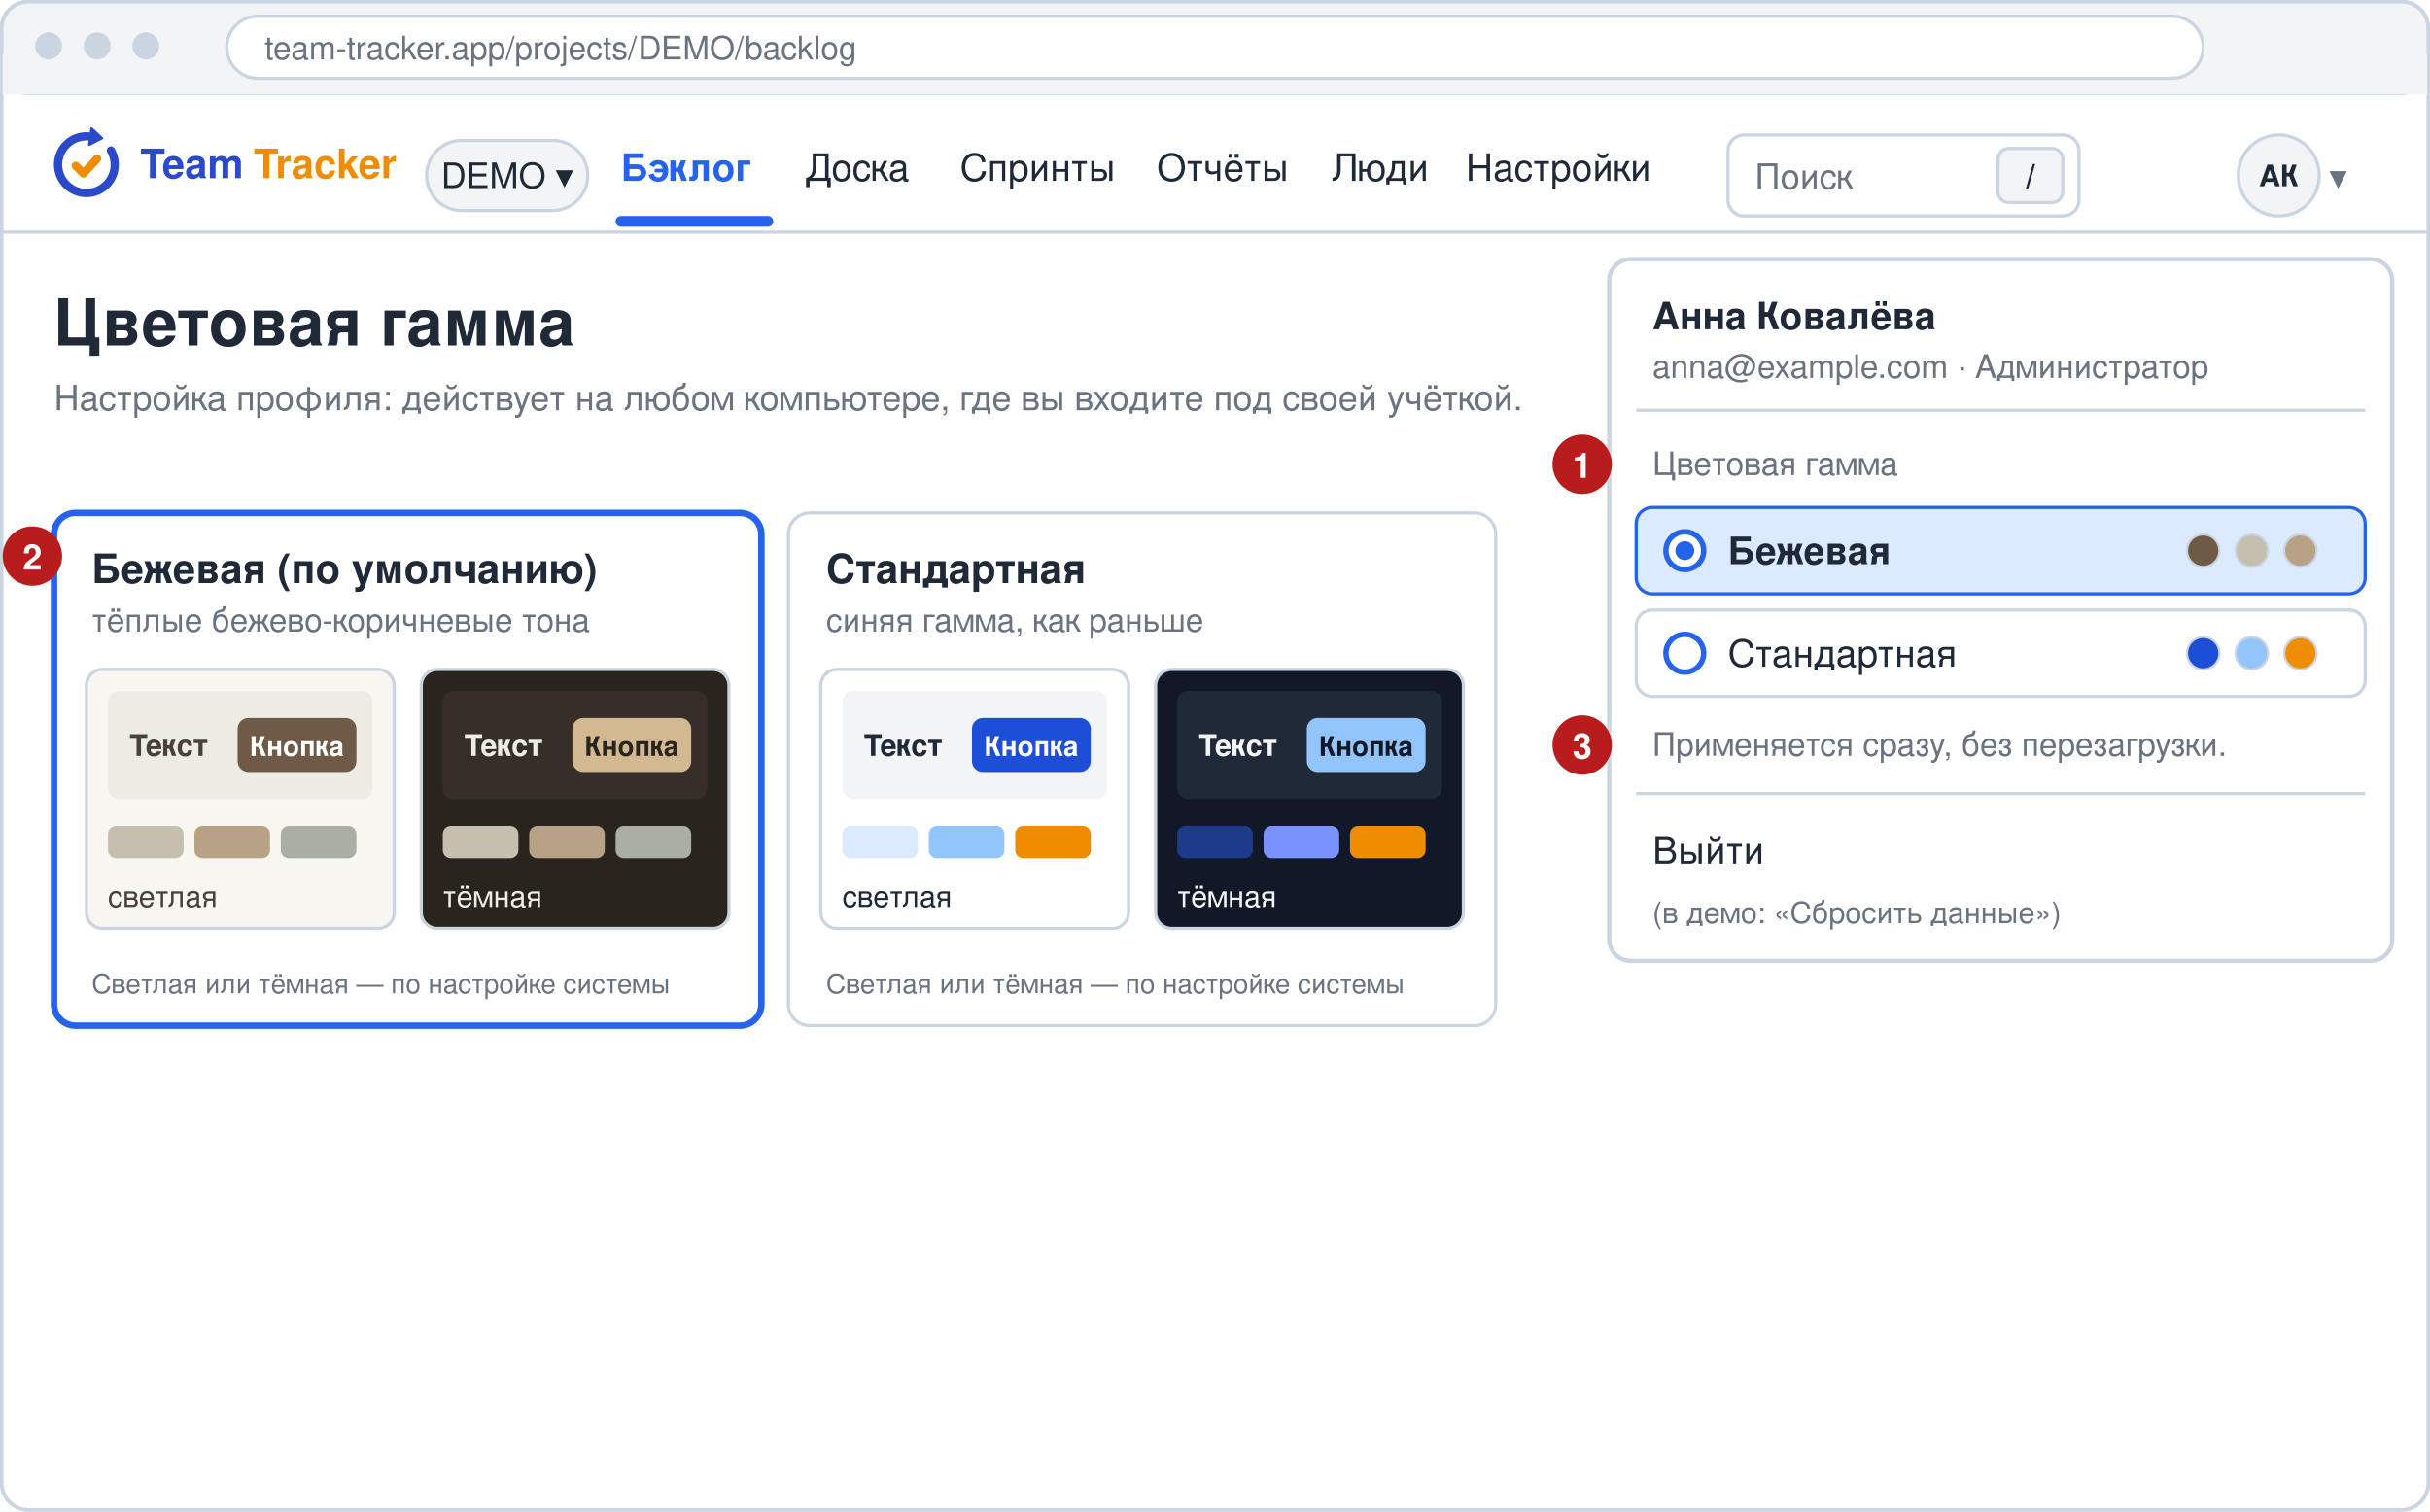
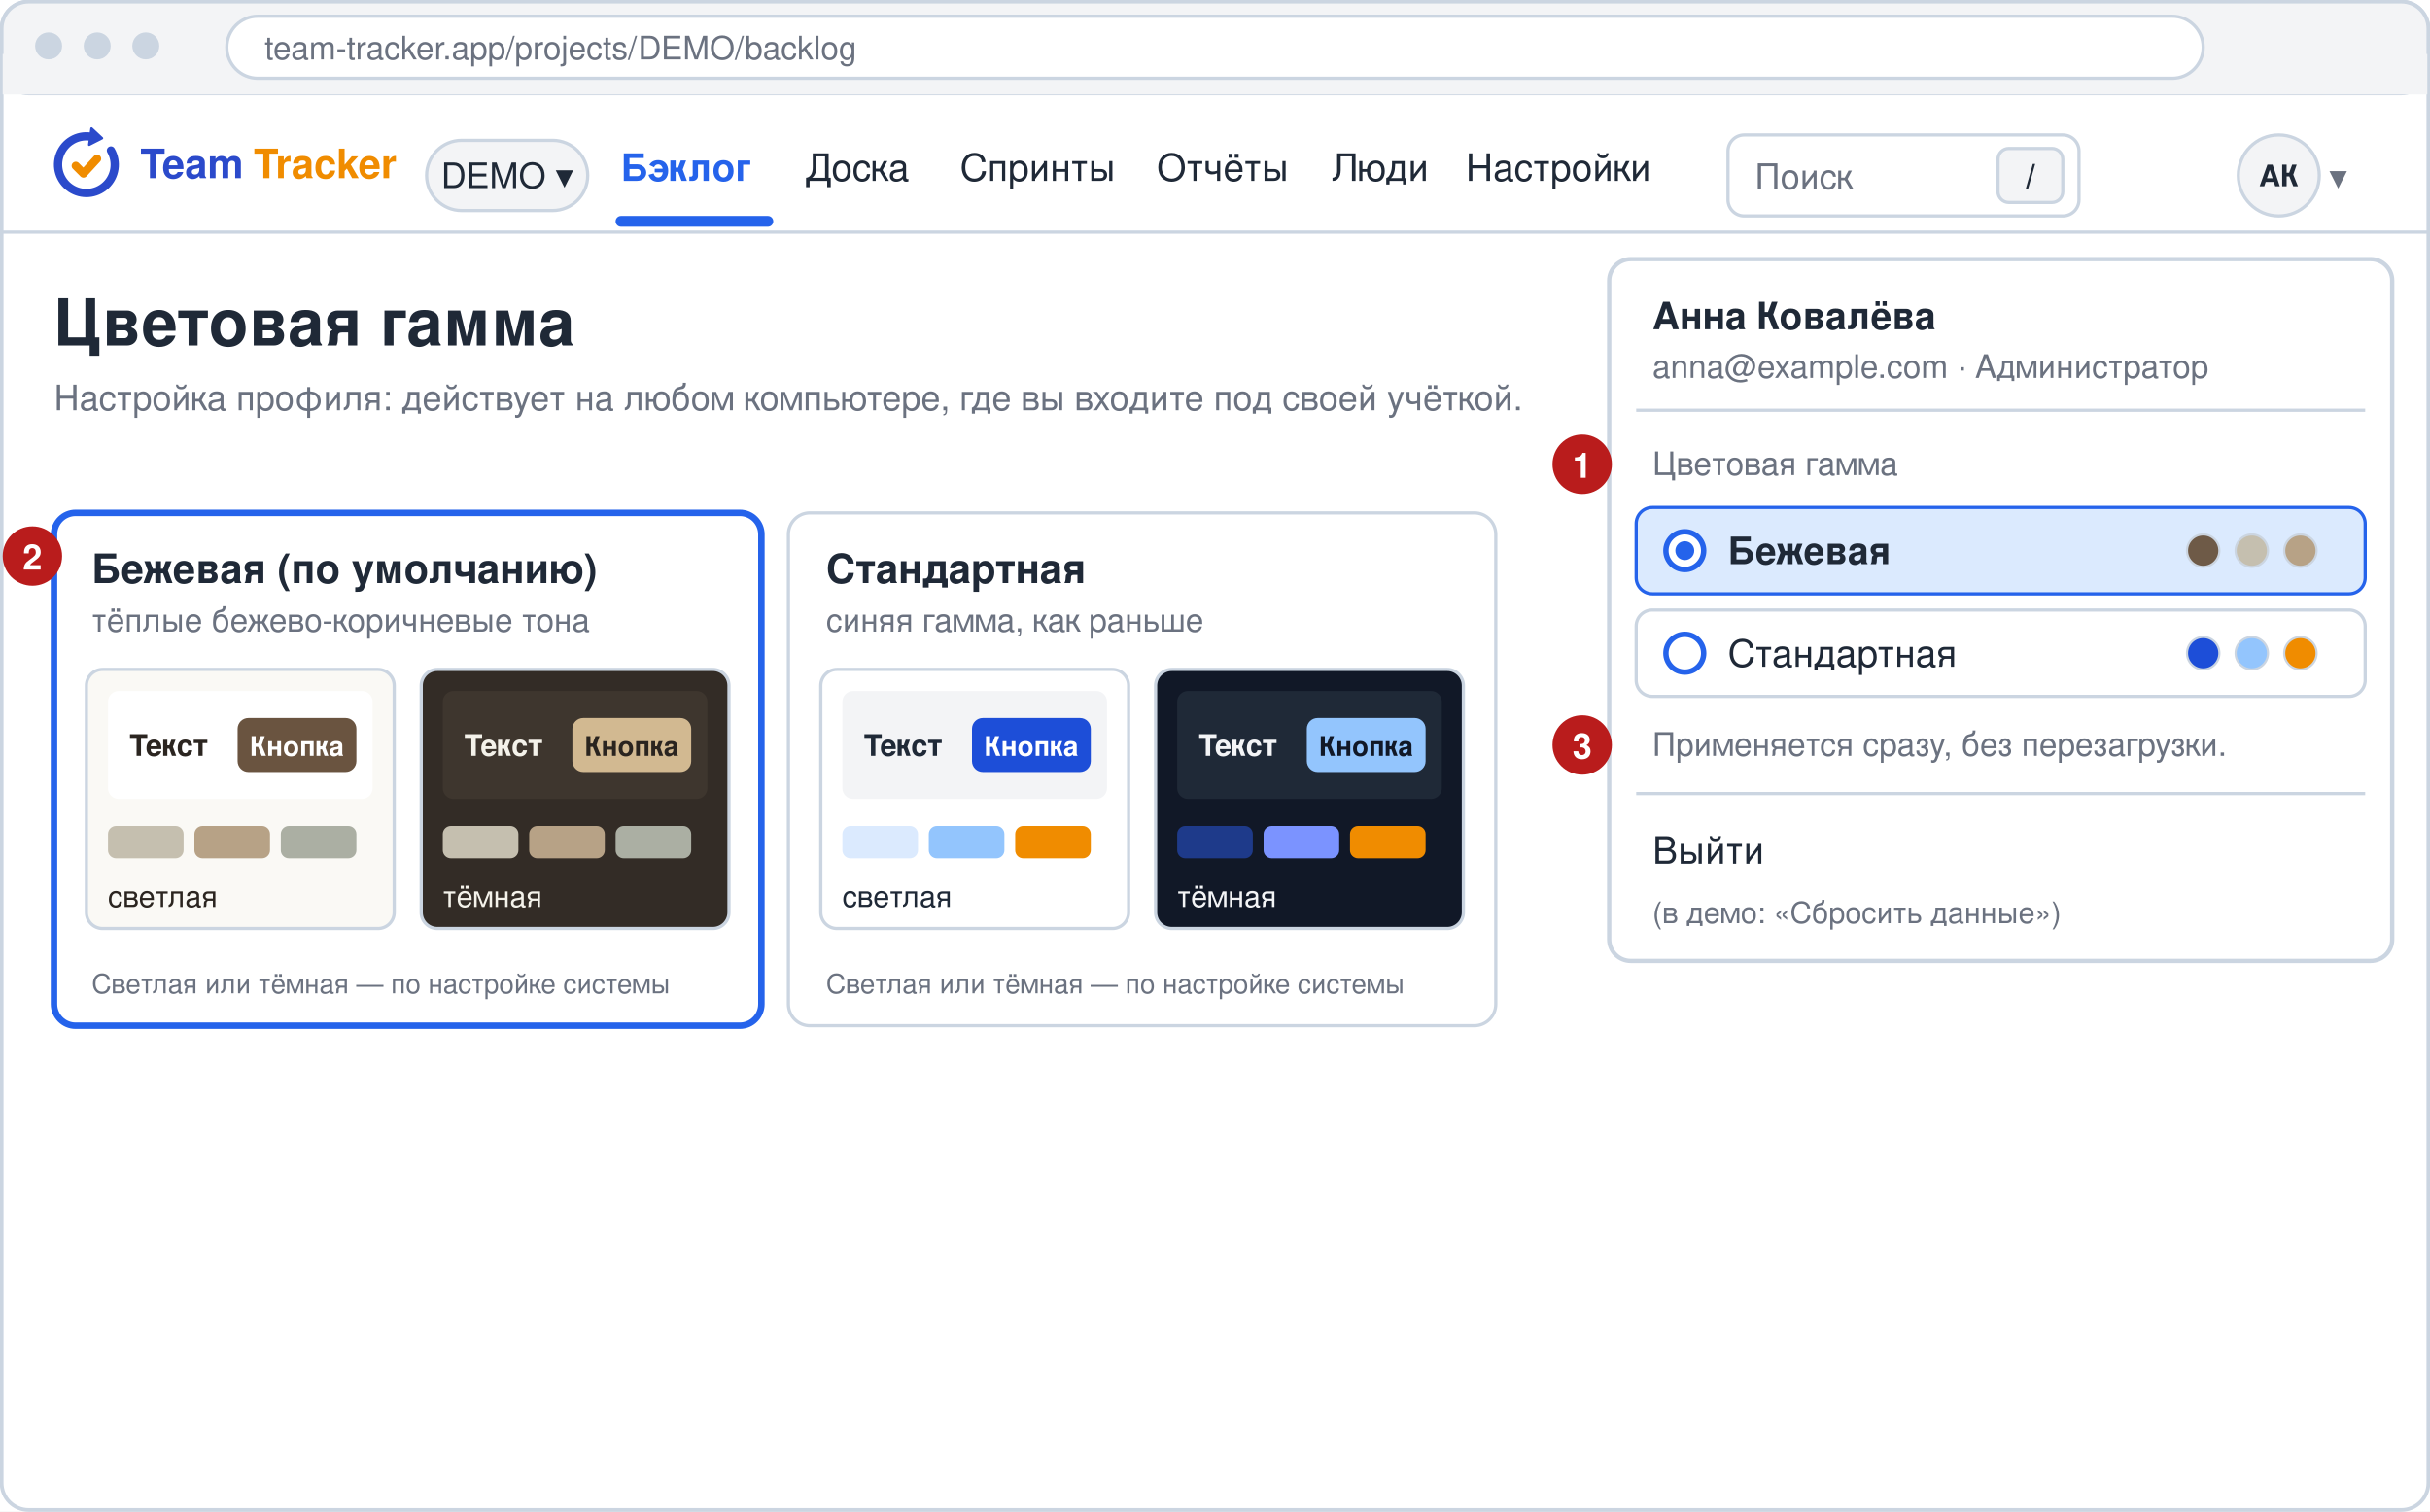
<svg xmlns="http://www.w3.org/2000/svg" width="900" height="560" viewBox="0 0 900 560" font-family="Helvetica, Arial, 'Segoe UI', 'DejaVu Sans', sans-serif" role="img" aria-label="Блок «Цветовая гамма» в профиле пользователя">
  <defs>
    <marker id="arr" viewBox="0 0 10 10" refX="9" refY="5" markerWidth="7" markerHeight="7" orient="auto-start-reverse">
      <path d="M0 0 L10 5 L0 10 z" fill="#2563eb" />
    </marker>
  </defs>
  <rect width="900" height="560" fill="#ffffff" />
  <rect x="0.6" y="0.6" width="898.8" height="558.8" rx="10" fill="#ffffff" stroke="#cbd5e1" stroke-width="1.4" />
  <rect x="0.6" y="0.6" width="898.8" height="34" rx="10" fill="#f3f4f6" stroke="#cbd5e1" stroke-width="1.4" />
  <rect x="1" y="20" width="898" height="15" rx="0" fill="#f3f4f6" />
  <circle cx="18" cy="17" r="5" fill="#cbd5e1" />
  <circle cx="36" cy="17" r="5" fill="#cbd5e1" />
  <circle cx="54" cy="17" r="5" fill="#cbd5e1" />
  <rect x="84" y="6" width="732" height="23" rx="11.5" fill="#ffffff" stroke="#cbd5e1" stroke-width="1.2" />
  <text x="98" y="22" text-anchor="start" font-size="12" fill="#6b7280">team-tracker.app/projects/DEMO/backlog</text>
  <line x1="1" y1="86" x2="899" y2="86" stroke="#cbd5e1" stroke-width="1.2" />
  <g transform="translate(18 47) scale(0.4375)">
    <path d="M52.78 20 A24 24 0 1 1 35.34 8.23" fill="none" stroke="#2B4ACB" stroke-width="7" stroke-linecap="round" />
    <polygon points="45.24,9.62 36.31,1.30 34.37,15.16" fill="#2B4ACB" stroke="#2B4ACB" stroke-width="2" stroke-linejoin="round" />
    <polyline points="23,33 29.5,39.5 41,27" fill="none" stroke="#F08C00" stroke-width="7" stroke-linecap="round" stroke-linejoin="round" />
  </g>
  <text x="52" y="66" text-anchor="start" font-size="15" font-weight="bold" fill="#2B4ACB">Team</text>
  <text x="94" y="66" text-anchor="start" font-size="15" font-weight="bold" fill="#F08C00">Tracker</text>
  <rect x="158" y="52" width="59.68" height="26" rx="13.0" fill="#f3f4f6" stroke="#cbd5e1" stroke-width="1.2" />
  <text x="187.84" y="69.68" text-anchor="middle" font-size="13" fill="#1f2937">DEMO ▾</text>
  <text x="230" y="67" text-anchor="start" font-size="14" font-weight="bold" fill="#2563eb">Бэклог</text>
  <rect x="228" y="80" width="58.4" height="4" rx="2" fill="#2563eb" />
  <text x="298.4" y="67" text-anchor="start" font-size="14" fill="#1f2937">Доска</text>
  <text x="355.6" y="67" text-anchor="start" font-size="14" fill="#1f2937">Спринты</text>
  <text x="428.48" y="67" text-anchor="start" font-size="14" fill="#1f2937">Отчёты</text>
  <text x="493.52" y="67" text-anchor="start" font-size="14" fill="#1f2937">Люди</text>
  <text x="542.88" y="67" text-anchor="start" font-size="14" fill="#1f2937">Настройки</text>
  <rect x="640" y="50" width="130" height="30" rx="6" fill="#ffffff" stroke="#cbd5e1" stroke-width="1.2" />
  <text x="650" y="70" text-anchor="start" font-size="13" fill="#6b7280">Поиск</text>
  <rect x="740" y="55" width="24" height="20" rx="4" fill="#f3f4f6" stroke="#cbd5e1" stroke-width="1.2" />
  <text x="752" y="70" text-anchor="middle" font-size="13" font-weight="bold" fill="#1f2937">/</text>
  <circle cx="844" cy="65" r="15" fill="#f3f4f6" stroke="#cbd5e1" stroke-width="1.2" />
  <text x="844" y="69" text-anchor="middle" font-size="11" font-weight="bold" fill="#1f2937">АК</text>
  <text x="866" y="70" text-anchor="middle" font-size="13" fill="#6b7280">▾</text>
  <text x="20" y="128" text-anchor="start" font-size="24" font-weight="bold" fill="#1f2937">Цветовая гамма</text>
  <text x="20" y="152" text-anchor="start" font-size="13" fill="#6b7280">Настройка профиля: действует на любом компьютере, где вы входите под своей учёткой.</text>
  <rect x="20" y="190" width="262" height="190" rx="8" fill="#ffffff" stroke="#2563eb" stroke-width="2.4" />
  <text x="34" y="216" text-anchor="start" font-size="15" font-weight="bold" fill="#1f2937">Бежевая (по умолчанию)</text>
  <text x="34" y="234" text-anchor="start" font-size="12" fill="#6b7280">тёплые бежево-коричневые тона</text>
-   <rect x="32" y="248" width="114" height="96" rx="6" fill="#F7F6F0" stroke="#cbd5e1" stroke-width="1.2" />
-   <rect x="40" y="256" width="98" height="40" rx="4" fill="#ECECE2" />
-   <text x="48" y="280" text-anchor="start" font-size="11" font-weight="bold" fill="#484039">Текст</text>
-   <rect x="88" y="266" width="44" height="20" rx="4" fill="#6E5A47" />
+   <rect x="32" y="248" width="114" height="96" rx="6" fill="#FAF9F5" stroke="#cbd5e1" stroke-width="1.2" />
+   <rect x="40" y="256" width="98" height="40" rx="4" fill="#FFFFFF" />
+   <text x="48" y="280" text-anchor="start" font-size="11" font-weight="bold" fill="#2B2520">Текст</text>
+   <rect x="88" y="266" width="44" height="20" rx="4" fill="#6A5440" />
  <text x="110" y="280" text-anchor="middle" font-size="10" font-weight="bold" fill="#FFFFFF">Кнопка</text>
  <rect x="40" y="306" width="28" height="12" rx="3" fill="#C5BFAF" />
  <rect x="72" y="306" width="28" height="12" rx="3" fill="#B7A286" />
  <rect x="104" y="306" width="28" height="12" rx="3" fill="#ABAFA3" />
-   <text x="40" y="336" text-anchor="start" font-size="11" fill="#484039">светлая</text>
-   <rect x="156" y="248" width="114" height="96" rx="6" fill="#2A241F" stroke="#cbd5e1" stroke-width="1.2" />
-   <rect x="164" y="256" width="98" height="40" rx="4" fill="#362F28" />
-   <text x="172" y="280" text-anchor="start" font-size="11" font-weight="bold" fill="#EEEEE5">Текст</text>
+   <text x="40" y="336" text-anchor="start" font-size="11" fill="#2B2520">светлая</text>
+   <rect x="156" y="248" width="114" height="96" rx="6" fill="#332C26" stroke="#cbd5e1" stroke-width="1.2" />
+   <rect x="164" y="256" width="98" height="40" rx="4" fill="#3E362E" />
+   <text x="172" y="280" text-anchor="start" font-size="11" font-weight="bold" fill="#F4F2EA">Текст</text>
  <rect x="212" y="266" width="44" height="20" rx="4" fill="#D2B991" />
  <text x="234" y="280" text-anchor="middle" font-size="10" font-weight="bold" fill="#2A241F">Кнопка</text>
  <rect x="164" y="306" width="28" height="12" rx="3" fill="#C5BFAF" />
  <rect x="196" y="306" width="28" height="12" rx="3" fill="#B7A286" />
  <rect x="228" y="306" width="28" height="12" rx="3" fill="#ABAFA3" />
-   <text x="164" y="336" text-anchor="start" font-size="11" fill="#EEEEE5">тёмная</text>
+   <text x="164" y="336" text-anchor="start" font-size="11" fill="#F4F2EA">тёмная</text>
  <text x="34" y="368" text-anchor="start" font-size="10" fill="#6b7280">Светлая или тёмная — по настройке системы</text>
  <circle cx="12" cy="206" r="11" fill="#b91c1c" />
  <text x="12" y="211" text-anchor="middle" font-size="13" font-weight="bold" fill="#ffffff">2</text>
  <rect x="292" y="190" width="262" height="190" rx="8" fill="#ffffff" stroke="#cbd5e1" stroke-width="1.2" />
  <text x="306" y="216" text-anchor="start" font-size="15" font-weight="bold" fill="#1f2937">Стандартная</text>
  <text x="306" y="234" text-anchor="start" font-size="12" fill="#6b7280">синяя гамма, как раньше</text>
  <rect x="304" y="248" width="114" height="96" rx="6" fill="#FFFFFF" stroke="#cbd5e1" stroke-width="1.2" />
  <rect x="312" y="256" width="98" height="40" rx="4" fill="#F3F4F6" />
  <text x="320" y="280" text-anchor="start" font-size="11" font-weight="bold" fill="#1F2937">Текст</text>
  <rect x="360" y="266" width="44" height="20" rx="4" fill="#1D4ED8" />
  <text x="382" y="280" text-anchor="middle" font-size="10" font-weight="bold" fill="#FFFFFF">Кнопка</text>
  <rect x="312" y="306" width="28" height="12" rx="3" fill="#DBEAFE" />
  <rect x="344" y="306" width="28" height="12" rx="3" fill="#93C5FD" />
  <rect x="376" y="306" width="28" height="12" rx="3" fill="#F08C00" />
  <text x="312" y="336" text-anchor="start" font-size="11" fill="#1F2937">светлая</text>
  <rect x="428" y="248" width="114" height="96" rx="6" fill="#111827" stroke="#cbd5e1" stroke-width="1.2" />
  <rect x="436" y="256" width="98" height="40" rx="4" fill="#1F2937" />
  <text x="444" y="280" text-anchor="start" font-size="11" font-weight="bold" fill="#F3F4F6">Текст</text>
  <rect x="484" y="266" width="44" height="20" rx="4" fill="#93C5FD" />
  <text x="506" y="280" text-anchor="middle" font-size="10" font-weight="bold" fill="#111827">Кнопка</text>
  <rect x="436" y="306" width="28" height="12" rx="3" fill="#1E3A8A" />
  <rect x="468" y="306" width="28" height="12" rx="3" fill="#7B93FF" />
  <rect x="500" y="306" width="28" height="12" rx="3" fill="#F08C00" />
  <text x="436" y="336" text-anchor="start" font-size="11" fill="#F3F4F6">тёмная</text>
  <text x="306" y="368" text-anchor="start" font-size="10" fill="#6b7280">Светлая или тёмная — по настройке системы</text>
  <rect x="596" y="96" width="290" height="260" rx="8" fill="#ffffff" stroke="#cbd5e1" stroke-width="1.6" />
  <text x="612" y="122" text-anchor="start" font-size="14" font-weight="bold" fill="#1f2937">Анна Ковалёва</text>
  <text x="612" y="140" text-anchor="start" font-size="12" fill="#6b7280">anna@example.com · Администратор</text>
  <line x1="606" y1="152" x2="876" y2="152" stroke="#cbd5e1" stroke-width="1.2" />
  <text x="612" y="176" text-anchor="start" font-size="12" fill="#6b7280">Цветовая гамма</text>
  <circle cx="586" cy="172" r="11" fill="#b91c1c" />
  <text x="586" y="177" text-anchor="middle" font-size="13" font-weight="bold" fill="#ffffff">1</text>
  <rect x="606" y="188" width="270" height="32" rx="6" fill="#dbeafe" stroke="#2563eb" stroke-width="1.2" />
  <circle cx="624" cy="204" r="7" fill="#ffffff" stroke="#2563eb" stroke-width="2" />
  <circle cx="624" cy="204" r="3.5" fill="#2563eb" />
  <text x="640" y="209" text-anchor="start" font-size="14" font-weight="bold" fill="#1f2937">Бежевая</text>
  <circle cx="816" cy="204" r="6" fill="#6E5A47" stroke="#cbd5e1" stroke-width="0.8" />
  <circle cx="834" cy="204" r="6" fill="#C5BFAF" stroke="#cbd5e1" stroke-width="0.8" />
  <circle cx="852" cy="204" r="6" fill="#B7A286" stroke="#cbd5e1" stroke-width="0.8" />
  <rect x="606" y="226" width="270" height="32" rx="6" fill="#ffffff" stroke="#cbd5e1" stroke-width="1.2" />
  <circle cx="624" cy="242" r="7" fill="#ffffff" stroke="#2563eb" stroke-width="2" />
  <text x="640" y="247" text-anchor="start" font-size="14" fill="#1f2937">Стандартная</text>
  <circle cx="816" cy="242" r="6" fill="#1D4ED8" stroke="#cbd5e1" stroke-width="0.8" />
  <circle cx="834" cy="242" r="6" fill="#93C5FD" stroke="#cbd5e1" stroke-width="0.8" />
  <circle cx="852" cy="242" r="6" fill="#F08C00" stroke="#cbd5e1" stroke-width="0.8" />
  <text x="612" y="280" text-anchor="start" font-size="12" fill="#6b7280">Применяется сразу, без перезагрузки.</text>
  <circle cx="586" cy="276" r="11" fill="#b91c1c" />
  <text x="586" y="281" text-anchor="middle" font-size="13" font-weight="bold" fill="#ffffff">3</text>
  <line x1="606" y1="294" x2="876" y2="294" stroke="#cbd5e1" stroke-width="1.2" />
  <text x="612" y="320" text-anchor="start" font-size="14" fill="#1f2937">Выйти</text>
  <text x="612" y="342" text-anchor="start" font-size="11" fill="#6b7280">(в демо: «Сбросить данные»)</text>
</svg>
